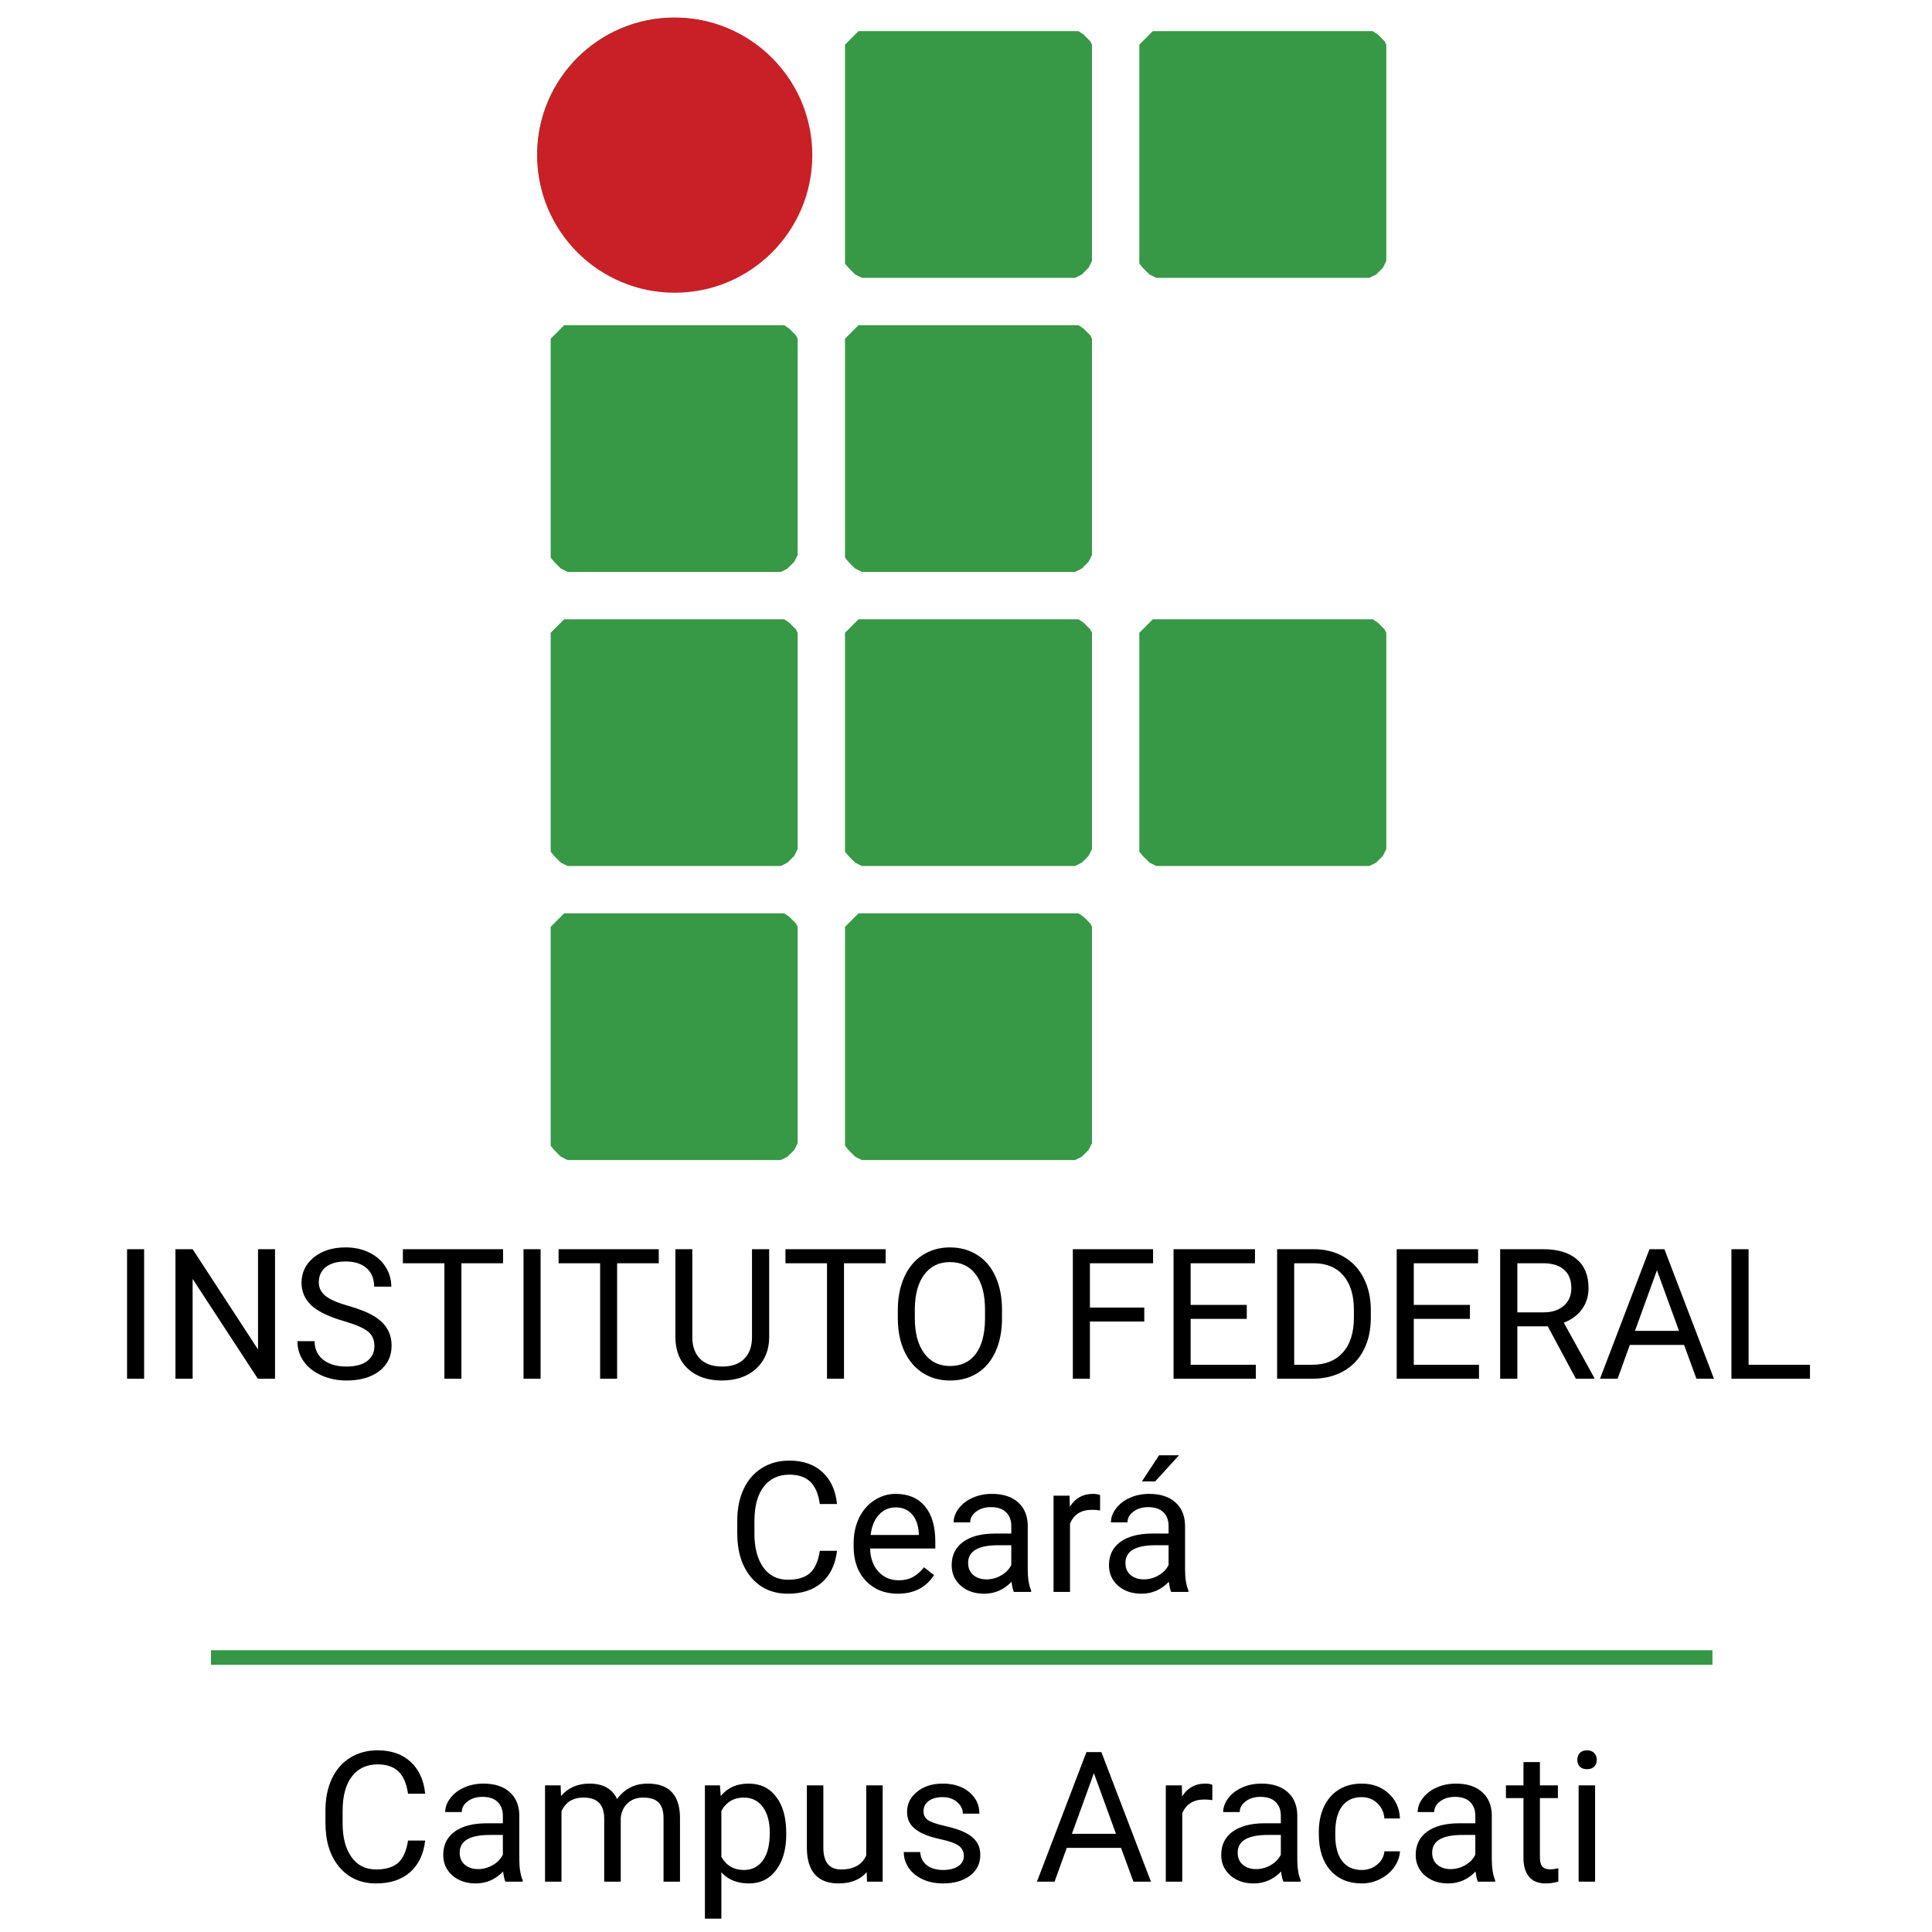
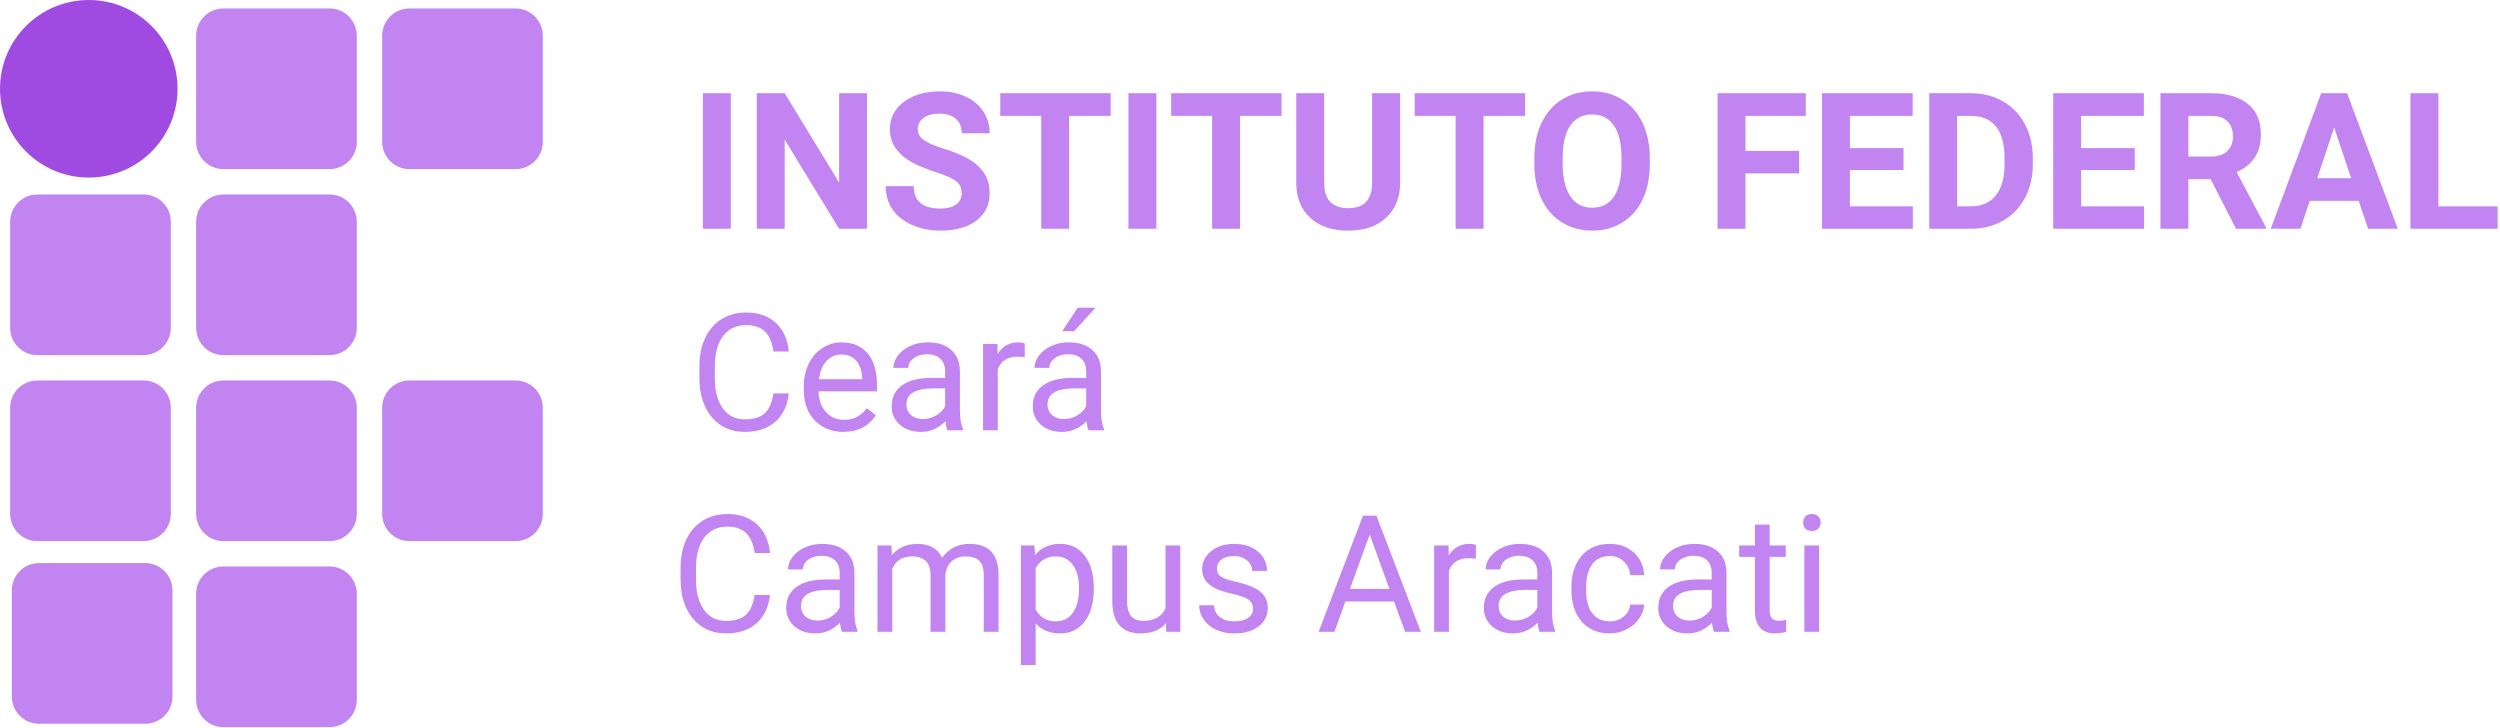
- <svg xmlns="http://www.w3.org/2000/svg" xml:space="preserve" width="210mm" height="210mm" version="1.1" style="shape-rendering:geometricPrecision; text-rendering:geometricPrecision; image-rendering:optimizeQuality; fill-rule:evenodd; clip-rule:evenodd" viewBox="0 0 21000 21000">
-   <defs>
-     <style type="text/css">
-    
-     .str0 {stroke:#359745;stroke-width:158.75;stroke-miterlimit:22.926}
-     .fil2 {fill:none}
-     .fil1 {fill:black}
-     .fil0 {fill:#379846}
-     .fil3 {fill:#C82026}
-    
-   </style>
-   </defs>
-   <g id="Camada_x0020_1">
-     <g id="_1978956190352">
-       <path class="fil0" d="M8817.17 1679.1c0,821.8 -666.75,1488 -1489.23,1488 -822.5,0 -1489.24,-666.2 -1489.24,-1488 0,-821.8 666.74,-1488 1489.24,-1488 822.48,0 1489.23,666.2 1489.23,1488z" />
-       <polygon class="fil0" points="9184.89,485.02 9184.89,2864.61 9221.67,2909.91 9295.21,2983.4 9368.75,3020.14 11685.35,3020.14 11758.89,2983.4 11832.45,2909.91 11869.21,2836.43 11869.21,485.02 11850.83,448.28 11777.29,374.8 11722.13,338.06 9331.97,338.06 " />
-       <polygon class="fil0" points="12384.01,485.02 12384.01,2864.61 12420.79,2909.91 12494.33,2983.4 12567.87,3020.14 14884.47,3020.14 14958.01,2983.4 15031.55,2909.91 15068.32,2836.43 15068.32,485.02 15049.95,448.28 14976.41,374.8 14921.24,338.06 12531.09,338.06 " />
-       <polygon class="fil0" points="12384.01,6877.92 12384.01,9257.52 12420.79,9302.82 12494.33,9376.3 12567.87,9413.04 14884.47,9413.04 14958.01,9376.3 15031.55,9302.82 15068.32,9229.34 15068.32,6877.92 15049.95,6841.18 14976.41,6767.7 14921.24,6730.96 12531.09,6730.96 " />
-       <polygon class="fil0" points="9184.89,3681.48 9184.89,6061.06 9221.67,6106.37 9295.21,6179.85 9368.75,6216.6 11685.35,6216.6 11758.89,6179.85 11832.45,6106.37 11869.21,6032.89 11869.21,3681.48 11850.83,3644.74 11777.29,3571.26 11722.13,3534.51 9331.97,3534.51 " />
-       <polygon class="fil0" points="9184.89,6877.92 9184.89,9257.52 9221.67,9302.82 9295.21,9376.3 9368.75,9413.04 11685.35,9413.04 11758.89,9376.3 11832.45,9302.82 11869.21,9229.34 11869.21,6877.92 11850.83,6841.18 11777.29,6767.7 11722.13,6730.96 9331.97,6730.96 " />
-       <polygon class="fil0" points="9184.89,10074.38 9184.89,12453.96 9221.67,12499.28 9295.21,12572.76 9368.75,12609.5 11685.35,12609.5 11758.89,12572.76 11832.45,12499.28 11869.21,12425.8 11869.21,10074.38 11850.83,10037.64 11777.29,9964.16 11722.13,9927.42 9331.97,9927.42 " />
-       <polygon class="fil0" points="5985.78,3681.48 5985.78,6061.06 6022.55,6106.37 6096.09,6179.85 6169.63,6216.6 8486.23,6216.6 8559.77,6179.85 8633.33,6106.37 8670.09,6032.89 8670.09,3681.48 8651.71,3644.74 8578.17,3571.26 8523.01,3534.51 6132.87,3534.51 " />
-       <polygon class="fil0" points="5985.78,6877.92 5985.78,9257.52 6022.55,9302.82 6096.09,9376.3 6169.63,9413.04 8486.23,9413.04 8559.77,9376.3 8633.33,9302.82 8670.09,9229.34 8670.09,6877.92 8651.71,6841.18 8578.17,6767.7 8523.01,6730.96 6132.87,6730.96 " />
-       <polygon class="fil0" points="5985.78,10074.38 5985.78,12453.96 6022.55,12499.28 6096.09,12572.76 6169.63,12609.5 8486.23,12609.5 8559.77,12572.76 8633.33,12499.28 8670.09,12425.8 8670.09,10074.38 8651.71,10037.64 8578.17,9964.16 8523.01,9927.42 6132.87,9927.42 " />
-       <path class="fil1" d="M1566.73 14986.23l-185.68 0 0 -1408.09 185.68 0 0 1408.09zm1422.6 0l-186.65 0 -708.88 -1085.07 0 1085.07 -186.65 0 0 -1408.09 186.65 0 710.82 1089.93 0 -1089.93 184.71 0 0 1408.09zm744.65 -627.63c-159.24,-45.79 -275.29,-101.89 -348.15,-168.29 -72.21,-67.04 -108.3,-149.58 -108.3,-247.58 0,-110.89 44.15,-202.44 132.49,-274.65 88.96,-72.84 204.37,-109.27 346.2,-109.27 96.72,0 182.79,18.7 258.23,56.09 76.08,37.39 134.75,88.97 176,154.72 41.91,65.78 62.87,137.66 62.87,215.68l-186.65 0c0,-85.11 -27.08,-151.84 -81.23,-200.2 -54.17,-48.99 -130.56,-73.48 -229.22,-73.48 -91.54,0 -163.1,20.3 -214.67,60.92 -50.94,39.96 -76.42,95.74 -76.42,167.3 0,57.37 24.19,106.06 72.53,146.03 49,39.33 131.86,75.44 248.55,108.32 117.35,32.87 208.89,69.3 274.65,109.27 66.41,39.33 115.41,85.42 147,138.3 32.24,52.87 48.37,115.08 48.37,186.66 0,114.1 -44.5,205.66 -133.47,274.64 -88.97,68.33 -207.93,102.52 -356.85,102.52 -96.72,0 -186.97,-18.38 -270.79,-55.14 -83.82,-37.39 -148.61,-88.31 -194.4,-152.78 -45.11,-64.49 -67.69,-137.65 -67.69,-219.53l186.65 0c0,85.08 31.27,152.46 93.82,202.12 63.18,49 147.32,73.5 252.41,73.5 98,0 173.1,-20 225.33,-59.97 52.21,-39.97 78.34,-94.46 78.34,-163.44 0,-68.99 -24.19,-122.16 -72.53,-159.56 -48.37,-38.05 -136.06,-75.44 -263.07,-112.18zm1734.01 -627.66l-452.59 0 0 1255.29 -184.74 0 0 -1255.29 -451.61 0 0 -152.8 1088.94 0 0 152.8zm408.12 1255.29l-185.69 0 0 -1408.09 185.69 0 0 1408.09zm1284.29 -1255.29l-452.59 0 0 1255.29 -184.71 0 0 -1255.29 -451.64 0 0 -152.8 1088.94 0 0 152.8zm1200.16 -152.8l0 957.43c-0.63,132.82 -42.54,241.45 -125.72,325.9 -82.52,84.46 -194.7,131.85 -336.55,142.17l-49.32 1.94c-154.09,0 -276.91,-41.59 -368.45,-124.76 -91.57,-83.16 -137.99,-197.6 -139.28,-343.31l0 -959.37 183.77 0 0 953.56c0,101.86 28.04,181.17 84.13,237.89 56.09,56.12 136.03,84.16 239.83,84.16 105.09,0 185.37,-28.04 240.81,-84.16 56.09,-56.09 84.13,-135.05 84.13,-236.91l0 -954.54 186.65 0zm1265.93 152.8l-452.59 0 0 1255.29 -184.73 0 0 -1255.29 -451.62 0 0 -152.8 1088.94 0 0 152.8zm1264.95 596.7c0,137.97 -23.21,258.53 -69.62,361.7 -46.42,102.52 -112.18,180.85 -197.28,235 -85.11,54.15 -184.4,81.24 -297.87,81.24 -110.89,0 -209.21,-27.09 -294.97,-81.24 -85.74,-54.8 -152.47,-132.48 -200.18,-233.08 -47.08,-101.2 -71.24,-218.22 -72.53,-351.04l0 -101.55c0,-135.39 23.53,-254.98 70.59,-358.78 47.05,-103.81 113.47,-183.11 199.23,-237.91 86.4,-55.47 185.03,-83.17 295.92,-83.17 112.84,0 212.13,27.39 297.86,82.19 86.4,54.15 152.81,133.14 199.23,236.94 46.41,103.16 69.62,223.4 69.62,360.73l0 88.97zm-184.71 -90.91c0,-166.98 -33.53,-294.95 -100.58,-383.94 -67.04,-89.6 -160.86,-134.42 -281.42,-134.42 -117.33,0 -209.86,44.82 -277.56,134.42 -67.04,88.99 -101.55,212.78 -103.47,371.36l0 103.49c0,161.84 33.85,289.17 101.54,382 68.34,92.19 162.16,138.31 281.43,138.31 119.91,0 212.76,-43.54 278.52,-130.56 65.77,-87.68 99.62,-213.1 101.54,-376.2l0 -104.46zm1731.11 127.67l-590.89 0 0 621.83 -185.69 0 0 -1408.09 872.3 0 0 152.8 -686.61 0 0 481.63 590.89 0 0 151.83zm1114.09 -29.02l-610.24 0 0 499.02 708.88 0 0 151.83 -894.57 0 0 -1408.09 884.9 0 0 152.8 -699.21 0 0 452.61 610.24 0 0 151.83zm329.77 650.85l0 -1408.09 397.48 0c122.49,0 230.81,27.07 324.93,81.25 94.14,54.14 166.67,131.19 217.61,231.13 51.58,99.93 77.68,214.7 78.33,344.29l0 89.94c0,132.8 -25.79,249.18 -77.36,349.12 -50.94,99.92 -124.12,176.65 -219.53,230.17 -94.77,53.49 -205.35,80.9 -331.71,82.19l-389.75 0zm185.69 -1255.29l0 1103.46 195.35 0c143.13,0 254.34,-44.48 333.64,-133.45 79.95,-88.97 119.93,-215.67 119.93,-380.08l0 -82.2c0,-159.89 -37.73,-284 -113.15,-372.33 -74.79,-88.97 -181.16,-134.11 -319.16,-135.4l-216.61 0zm1910 604.44l-610.23 0 0 499.02 708.88 0 0 151.83 -894.56 0 0 -1408.09 884.89 0 0 152.8 -699.21 0 0 452.61 610.23 0 0 151.83zm846.21 81.23l-330.74 0 0 569.62 -186.65 0 0 -1408.09 466.13 0c158.61,0 280.45,36.11 365.57,108.32 85.75,72.21 128.62,177.3 128.62,315.27 0,87.69 -23.85,164.08 -71.57,229.2 -47.05,65.12 -112.83,113.8 -197.29,146.03l330.75 597.67 0 11.6 -199.21 0 -305.61 -569.62zm-330.74 -151.83l285.29 0c92.19,0 165.37,-23.85 219.52,-71.56 54.81,-47.71 82.2,-111.55 82.2,-191.49 0,-87.05 -26.1,-153.78 -78.33,-200.18 -51.58,-46.43 -126.36,-69.95 -224.37,-70.61l-284.31 0 0 533.84zm1812.33 353.95l-589.92 0 -132.5 367.5 -191.49 0 537.71 -1408.09 162.47 0 538.67 1408.09 -190.51 0 -134.43 -367.5zm-533.83 -152.8l478.71 0 -239.85 -658.57 -238.86 658.57zm1234.97 368.47l667.3 0 0 151.83 -853.95 0 0 -1408.09 186.65 0 0 1256.26z" />
-       <path class="fil1" d="M9097.73 16856.74c-17.42,148.94 -72.53,264.01 -165.39,345.25 -92.19,80.6 -215.01,120.91 -368.45,120.91 -166.35,0 -299.8,-59.66 -400.38,-178.94 -99.94,-119.27 -149.89,-278.82 -149.89,-478.71l0 -135.37c0,-130.9 23.19,-245.97 69.62,-345.26 47.06,-99.29 113.47,-175.36 199.23,-228.25 85.74,-53.49 185.02,-80.25 297.86,-80.25 149.58,0 269.51,41.91 359.76,125.71 90.26,83.18 142.8,198.58 157.64,346.23l-186.66 0c-16.12,-112.19 -51.26,-193.43 -105.41,-243.72 -53.51,-50.28 -128.62,-75.42 -225.33,-75.42 -118.64,0 -211.81,43.83 -279.5,131.51 -67.04,87.69 -100.58,212.45 -100.58,374.28l0 136.35c0,152.8 31.93,274.33 95.74,364.61 63.84,90.25 153.13,135.39 267.9,135.39 103.15,0 182.14,-23.21 236.94,-69.64 55.44,-47.06 92.2,-128.62 110.24,-244.68l186.66 0zm660.51 466.16c-141.83,0 -257.24,-46.43 -346.22,-139.28 -88.96,-93.49 -133.45,-218.24 -133.45,-374.26l0 -32.88c0,-103.8 19.67,-196.31 58.99,-277.56 39.96,-81.87 95.42,-145.71 166.35,-191.48 71.56,-46.43 148.92,-69.64 232.08,-69.64 136.06,0 241.78,44.82 317.22,134.44 75.44,89.61 113.15,217.91 113.15,384.89l0 74.48 -708.88 0c2.58,103.14 32.56,186.65 89.94,250.46 58.04,63.18 131.53,94.79 220.5,94.79 63.19,0 116.7,-12.91 160.53,-38.7 43.85,-25.78 82.22,-59.95 115.09,-102.49l109.27 85.08c-87.68,134.77 -219.19,202.15 -394.57,202.15zm-22.25 -938.1c-72.19,0 -132.8,26.44 -181.8,79.3 -49,52.23 -79.3,125.73 -90.9,220.5l524.16 0 0 -13.54c-5.17,-90.89 -29.67,-161.18 -73.5,-210.82 -43.85,-50.28 -103.17,-75.44 -177.96,-75.44zm1284.31 918.75c-10.32,-20.64 -18.7,-57.38 -25.14,-110.25 -83.18,86.4 -182.47,129.6 -297.85,129.6 -103.18,0 -187.95,-29.02 -254.35,-87.05 -65.78,-58.67 -98.66,-132.82 -98.66,-222.42 0,-108.98 41.28,-193.43 123.78,-253.39 83.19,-60.6 199.87,-90.9 350.1,-90.9l174.07 0 0 -82.22c0,-62.53 -18.69,-112.18 -56.09,-148.92 -37.39,-37.39 -92.51,-56.09 -165.36,-56.09 -63.83,0 -117.35,16.12 -160.55,48.35 -43.19,32.24 -64.78,71.24 -64.78,117.01l-179.88 0c0,-52.21 18.36,-102.5 55.12,-150.86 37.4,-49 87.69,-87.68 150.87,-116.05 63.83,-28.36 133.77,-42.56 209.86,-42.56 120.56,0 215.01,30.3 283.34,90.91 68.35,59.97 103.81,142.82 106.38,248.55l0 481.6c0,96.08 12.26,172.47 36.77,229.21l0 15.48 -187.63 0zm-296.89 -136.37c56.09,0 109.28,-14.5 159.57,-43.52 50.29,-29.01 86.72,-66.72 109.27,-113.14l0 -214.7 -140.22 0c-219.21,0 -328.81,64.15 -328.81,192.45 0,56.09 18.7,99.94 56.1,131.53 37.39,31.59 85.42,47.38 144.09,47.38zm1234.01 -749.51c-27.09,-4.49 -56.43,-6.75 -88.02,-6.75 -117.33,0 -196.95,49.95 -238.85,149.9l0 742.73 -178.91 0 0 -1046.4 174.07 0 2.89 120.88c58.67,-93.49 141.86,-140.23 249.53,-140.23 34.81,0 61.23,4.51 79.29,13.55l0 166.32zm772.7 885.88c-10.32,-20.64 -18.69,-57.38 -25.13,-110.25 -83.17,86.4 -182.46,129.6 -297.87,129.6 -103.17,0 -187.94,-29.02 -254.35,-87.05 -65.75,-58.67 -98.65,-132.82 -98.65,-222.42 0,-108.98 41.27,-193.43 123.79,-253.39 83.18,-60.6 199.88,-90.9 350.09,-90.9l174.08 0 0 -82.22c0,-62.53 -18.7,-112.18 -56.1,-148.92 -37.39,-37.39 -92.51,-56.09 -165.36,-56.09 -63.83,0 -117.35,16.12 -160.54,48.35 -43.2,32.24 -64.79,71.24 -64.79,117.01l-179.88 0c0,-52.21 18.36,-102.5 55.12,-150.86 37.39,-49 87.68,-87.68 150.86,-116.05 63.84,-28.36 133.79,-42.56 209.87,-42.56 120.56,0 215.01,30.3 283.35,90.91 68.35,59.97 103.8,142.82 106.38,248.55l0 481.6c0,96.08 12.25,172.47 36.75,229.21l0 15.48 -187.62 0zm-296.9 -136.37c56.1,0 109.3,-14.5 159.59,-43.52 50.29,-29.01 86.7,-66.72 109.27,-113.14l0 -214.7 -140.24 0c-219.19,0 -328.79,64.15 -328.79,192.45 0,56.09 18.7,99.94 56.09,131.53 37.39,31.59 85.42,47.38 144.08,47.38zm165.39 -1349.09l216.61 0 -259.18 284.31 -144.08 0 186.65 -284.31z" />
-       <line class="fil2 str0" x1="2293.41" y1="18016.57" x2="18613.61" y2="18016.57" />
-       <path class="fil1" d="M4621.55 20005.88c-17.41,148.95 -72.53,264.02 -165.38,345.22 -92.2,80.62 -215.01,121.02 -368.45,121.02 -166.35,0 -299.81,-59.62 -400.38,-179.05 -99.94,-119.23 -149.89,-278.87 -149.89,-478.71l0 -135.31c0,-130.91 23.19,-245.98 69.61,-345.27 47.07,-99.28 113.47,-175.36 199.24,-228.24 85.73,-53.5 185.02,-80.25 297.85,-80.25 149.59,0 269.51,41.91 359.76,125.7 90.26,83.19 142.81,198.58 157.64,346.24l-186.65 0c-16.13,-112.19 -51.26,-193.43 -105.41,-243.72 -53.51,-50.29 -128.62,-75.42 -225.34,-75.42 -118.63,0 -211.8,43.83 -279.5,131.51 -67.04,87.68 -100.57,212.44 -100.57,374.28l0 136.42c0,152.71 31.93,274.32 95.74,364.43 63.83,90.32 153.12,135.48 267.9,135.48 103.15,0 182.13,-23.18 236.94,-69.72 55.43,-46.94 92.2,-128.54 110.24,-244.61l186.65 0zm872.32 446.83c-10.32,-20.59 -18.7,-57.44 -25.15,-110.32 -83.17,86.55 -182.46,129.73 -297.87,129.73 -103.15,0 -187.93,-29.11 -254.35,-87.15 -65.75,-58.62 -98.63,-132.7 -98.63,-222.42 0,-108.93 41.25,-193.31 123.78,-253.31 83.17,-60.62 199.87,-90.92 350.1,-90.92l174.07 0 0 -82.19c0,-62.57 -18.69,-112.22 -56.09,-148.96 -37.39,-37.4 -92.51,-56.09 -165.37,-56.09 -63.82,0 -117.34,16.11 -160.54,48.34 -43.19,32.25 -64.8,71.24 -64.8,117.02l-179.88 0c0,-52.22 18.38,-102.51 55.12,-150.87 37.39,-49 87.68,-87.68 150.88,-116.04 63.82,-28.36 133.78,-42.56 209.85,-42.56 120.58,0 215.02,30.3 283.36,90.91 68.34,59.96 103.81,142.82 106.38,248.54l0 481.68c0,96.06 12.26,172.32 36.74,229.16l0 15.45 -187.6 0zm-296.89 -136.26c56.09,0 109.27,-14.66 159.56,-43.58 50.28,-29.11 86.73,-66.74 109.28,-113.09l0 -214.7 -140.22 0c-219.21,0 -328.82,63.98 -328.82,192.32 0,56.05 18.69,100.02 56.09,131.51 37.39,31.69 85.42,47.54 144.11,47.54zm896.48 -910.13l4.83 116.04c76.73,-90.26 180.22,-135.39 310.45,-135.39 146.36,0 245.96,56.09 298.83,168.29 34.81,-50.31 79.95,-90.91 135.39,-121.87 56.09,-30.93 122.19,-46.42 198.26,-46.42 229.52,0 346.21,121.52 350.09,364.61l0 701.13 -178.93 0 0 -690.44c0,-74.85 -17.07,-130.62 -51.24,-167.38 -34.18,-37.4 -91.56,-56.1 -172.15,-56.1 -66.41,0 -121.53,20.01 -165.36,59.98 -43.85,39.32 -69.32,92.52 -76.41,159.54l0 694.4 -179.88 0 0 -685.69c0,-152.13 -74.47,-228.23 -223.39,-228.23 -117.36,0 -197.6,49.98 -240.81,149.92l0 764 -178.92 0 0 -1046.39 169.24 0zm2452.54 534.8c0,159.24 -36.41,287.58 -109.27,384.83 -72.86,97.44 -171.5,146.17 -295.94,146.17 -126.99,0 -226.94,-40.4 -299.78,-121.02l0 503.87 -178.93 0 0 -1448.65 163.44 0 8.71 116.04c72.85,-90.26 174.08,-135.39 303.67,-135.39 125.73,0 225.02,47.39 297.87,142.16 73.49,94.78 110.23,226.6 110.23,395.55l0 16.44zm-178.9 -20.4c0,-117.85 -25.14,-211.06 -75.43,-279.41 -50.28,-68.33 -119.29,-102.52 -206.97,-102.52 -108.3,0 -189.54,48.06 -243.69,144.12l0 500.04c53.51,95.27 135.39,143 245.64,143 85.73,0 153.77,-33.87 204.06,-101.41 50.92,-68.33 76.39,-169.53 76.39,-303.82zm1053.17 428.6c-69.64,81.8 -171.82,122.8 -306.56,122.8 -111.55,0 -196.66,-32.29 -255.32,-96.85 -58.04,-64.96 -87.36,-161.03 -88,-288.18l0 -680.77 178.91 0 0 676.02c0,158.64 64.47,237.87 193.4,237.87 136.68,0 227.6,-50.9 272.74,-152.71l0 -761.18 178.9 0 0 1046.39 -170.21 0 -3.86 -103.39zm1056.06 -174.09c0,-48.53 -18.37,-85.76 -55.12,-112.3 -36.11,-26.94 -99.61,-50.31 -190.52,-69.53 -90.26,-19.41 -162.15,-42.57 -215.67,-69.71 -52.86,-27.14 -92.19,-59.22 -117.98,-96.66 -25.14,-37.42 -37.71,-81.99 -37.71,-133.49 0,-85.76 36.1,-158.29 108.32,-217.59 72.84,-59.32 165.69,-88.98 278.51,-88.98 118.64,0 214.7,30.64 288.2,91.88 74.15,61.25 111.21,139.59 111.21,234.99l-179.88 0c0,-48.99 -20.95,-91.22 -62.87,-126.67 -41.25,-35.48 -93.48,-53.2 -156.66,-53.2 -65.12,0 -116.04,14.17 -152.8,42.56 -36.75,28.36 -55.12,65.44 -55.12,111.21 0,43.24 17.09,75.72 51.25,97.7 34.17,21.99 95.75,42.78 184.71,62.79 89.63,20.01 162.16,43.97 217.61,71.69 55.44,27.73 96.38,61.21 122.82,100.43 27.08,38.81 40.62,86.15 40.62,142.2 0,93.49 -37.39,168.55 -112.2,225.39 -74.79,56.06 -171.82,84.18 -291.09,84.18 -83.81,0 -157.95,-14.85 -222.42,-44.56 -64.47,-29.71 -115.09,-70.91 -151.83,-123.79 -36.11,-53.48 -54.17,-111.12 -54.17,-173.11l178.92 0c3.21,60.02 27.08,107.75 71.57,143.2 45.11,34.67 104.43,52.09 177.93,52.09 67.7,0 121.87,-13.46 162.47,-40.6 41.28,-27.73 61.9,-64.37 61.9,-110.12zm1708.87 -89.92l-589.95 0 -132.48 367.4 -191.49 0 537.72 -1408.1 162.47 0 538.66 1408.1 -190.51 0 -134.42 -367.4zm-533.84 -152.91l478.7 0 -239.84 -658.56 -238.86 658.56zm1526.06 -365.56c-27.07,-4.5 -56.41,-6.75 -88,-6.75 -117.35,0 -196.97,49.95 -238.88,149.89l0 742.73 -178.91 0 0 -1046.39 174.07 0 2.92 120.87c58.66,-93.48 141.83,-140.22 249.5,-140.22 34.81,0 61.25,4.51 79.3,13.54l0 166.33zm772.71 885.87c-10.31,-20.59 -18.69,-57.44 -25.15,-110.32 -83.17,86.55 -182.45,129.73 -297.87,129.73 -103.14,0 -187.93,-29.11 -254.33,-87.15 -65.77,-58.62 -98.65,-132.7 -98.65,-222.42 0,-108.93 41.26,-193.31 123.79,-253.31 83.17,-60.62 199.86,-90.92 350.1,-90.92l174.07 0 0 -82.19c0,-62.57 -18.7,-112.22 -56.09,-148.96 -37.39,-37.4 -92.52,-56.09 -165.38,-56.09 -63.82,0 -117.34,16.11 -160.53,48.34 -43.2,32.25 -64.8,71.24 -64.8,117.02l-179.89 0c0,-52.22 18.38,-102.51 55.14,-150.87 37.4,-49 87.69,-87.68 150.87,-116.04 63.81,-28.36 133.77,-42.56 209.84,-42.56 120.58,0 215.04,30.3 283.37,90.91 68.35,59.96 103.8,142.82 106.38,248.54l0 481.68c0,96.06 12.25,172.32 36.75,229.16l0 15.45 -187.62 0zm-296.89 -136.26c56.09,0 109.27,-14.66 159.56,-43.58 50.29,-29.11 86.73,-66.74 109.29,-113.09l0 -214.7 -140.23 0c-219.21,0 -328.82,63.98 -328.82,192.32 0,56.05 18.7,100.02 56.09,131.51 37.4,31.69 85.43,47.54 144.11,47.54zm1147.94 9.5c63.82,0 119.59,-19.21 167.31,-58.03 47.7,-38.62 74.13,-86.95 79.29,-144.98l169.25 0c-3.23,60.01 -23.87,117.05 -61.89,171.12 -38.05,54.27 -88.97,97.45 -152.81,129.73 -63.18,32.09 -130.24,48.33 -201.15,48.33 -142.48,0 -255.95,-47.54 -340.42,-142.21 -83.83,-95.46 -125.72,-225.59 -125.72,-390.77l0 -29.9c0,-101.81 18.7,-192.49 56.09,-271.79 37.4,-79.3 90.89,-140.88 160.53,-184.71 70.27,-43.85 153.13,-65.77 248.55,-65.77 117.33,0 214.7,35.13 292.06,105.42 78.02,70.28 119.59,161.5 124.76,273.64l-169.25 0c-5.16,-67.65 -30.95,-123.09 -77.35,-166.29 -45.79,-43.85 -102.52,-65.77 -170.22,-65.77 -90.91,0 -161.5,32.87 -211.78,98.65 -49.66,65.12 -74.48,159.56 -74.48,283.34l0 33.87c0,120.63 24.82,213.31 74.48,278.48 49.63,65.16 120.56,97.64 212.75,97.64zm1263.01 126.76c-10.31,-20.59 -18.69,-57.44 -25.13,-110.32 -83.19,86.55 -182.47,129.73 -297.86,129.73 -103.17,0 -187.94,-29.11 -254.35,-87.15 -65.76,-58.62 -98.66,-132.7 -98.66,-222.42 0,-108.93 41.28,-193.31 123.79,-253.31 83.18,-60.62 199.89,-90.92 350.1,-90.92l174.07 0 0 -82.19c0,-62.57 -18.7,-112.22 -56.09,-148.96 -37.4,-37.4 -92.52,-56.09 -165.36,-56.09 -63.84,0 -117.35,16.11 -160.55,48.34 -43.2,32.25 -64.79,71.24 -64.79,117.02l-179.87 0c0,-52.22 18.35,-102.51 55.12,-150.87 37.39,-49 87.68,-87.68 150.86,-116.04 63.83,-28.36 133.79,-42.56 209.87,-42.56 120.56,0 215.01,30.3 283.34,90.91 68.35,59.96 103.81,142.82 106.38,248.54l0 481.68c0,96.06 12.26,172.32 36.76,229.16l0 15.45 -187.63 0zm-296.89 -136.26c56.09,0 109.29,-14.66 159.58,-43.58 50.29,-29.11 86.71,-66.74 109.27,-113.09l0 -214.7 -140.23 0c-219.21,0 -328.8,63.98 -328.8,192.32 0,56.05 18.7,100.02 56.09,131.51 37.4,31.69 85.42,47.54 144.09,47.54zm970.96 -1163.52l0 253.39 195.36 0 0 138.28 -195.36 0 0 648.85c0,41.98 8.71,73.48 26.12,94.87 17.41,20.59 47.06,30.9 88.97,30.9 20.64,0 49,-3.76 85.1,-11.49l0 144.98c-47.05,12.87 -92.85,19.41 -137.33,19.41 -79.94,0 -140.23,-24.16 -180.85,-72.69 -40.6,-48.33 -60.92,-116.86 -60.92,-205.98l0 -648.85 -190.52 0 0 -138.28 190.52 0 0 -253.39 178.91 0zm599.61 1299.78l-178.91 0 0 -1046.39 178.91 0 0 1046.39zm-193.43 -1323.96c0,-29.01 8.71,-53.51 26.13,-73.5 18.04,-19.99 44.48,-29.96 79.29,-29.96 34.8,0 61.24,9.97 79.29,29.96 18.06,19.99 27.09,44.49 27.09,73.5 0,29.02 -9.03,53.21 -27.09,72.53 -18.05,19.35 -44.49,29.02 -79.29,29.02 -34.81,0 -61.25,-9.67 -79.29,-29.02 -17.42,-19.32 -26.13,-43.51 -26.13,-72.53z" />
-       <circle class="fil3" cx="7334.05" cy="1686.45" r="1495.36" />
-     </g>
+ <svg xmlns="http://www.w3.org/2000/svg" width="918" height="267" viewBox="0 0 918 267" fill="none">
+   <g id="Ifce">
+     <circle id="Circle" cx="32.599" cy="32.599" r="32.599" fill="#9F4BE1" />
+     <path id="Verde" fill-rule="evenodd" clip-rule="evenodd" d="M140.33 13.105C140.33 7.582 144.807 3.105 150.33 3.105H189.319C194.841 3.105 199.319 7.582 199.319 13.105V52.093C199.319 57.616 194.841 62.093 189.319 62.093H150.33C144.807 62.093 140.33 57.616 140.33 52.093V13.105ZM72.028 81.407C72.028 75.884 76.505 71.407 82.028 71.407H121.016C126.539 71.407 131.016 75.884 131.016 81.407V120.395C131.016 125.918 126.539 130.395 121.016 130.395H82.028C76.505 130.395 72.028 125.918 72.028 120.395V81.407ZM13.726 139.709C8.203 139.709 3.726 144.186 3.726 149.709V188.698C3.726 194.221 8.203 198.698 13.726 198.698H52.714C58.237 198.698 62.714 194.221 62.714 188.698V149.709C62.714 144.186 58.237 139.709 52.714 139.709H13.726ZM150.33 139.709C144.807 139.709 140.33 144.186 140.33 149.709V188.698C140.33 194.221 144.807 198.698 150.33 198.698H189.319C194.841 198.698 199.319 194.221 199.319 188.698V149.709C199.319 144.186 194.841 139.709 189.319 139.709H150.33ZM4.347 216.77C4.347 211.247 8.824 206.77 14.347 206.77H53.335C58.858 206.77 63.335 211.247 63.335 216.77V255.758C63.335 261.281 58.858 265.758 53.335 265.758H14.347C8.824 265.758 4.347 261.281 4.347 255.758V216.77ZM72.028 218.012C72.028 212.489 76.505 208.012 82.028 208.012H121.016C126.539 208.012 131.016 212.489 131.016 218.012V257C131.016 262.523 126.539 267 121.016 267H82.028C76.505 267 72.028 262.523 72.028 257V218.012ZM72.028 149.709C72.028 144.186 76.505 139.709 82.028 139.709H121.016C126.539 139.709 131.016 144.186 131.016 149.709V188.698C131.016 194.221 126.539 198.698 121.016 198.698H82.028C76.505 198.698 72.028 194.221 72.028 188.698V149.709ZM13.726 71.407C8.203 71.407 3.726 75.884 3.726 81.407V120.395C3.726 125.918 8.203 130.395 13.726 130.395H52.714C58.237 130.395 62.714 125.918 62.714 120.395V81.407C62.714 75.884 58.237 71.407 52.714 71.407H13.726ZM82.028 3.105C76.505 3.105 72.028 7.582 72.028 13.105V52.093C72.028 57.616 76.505 62.093 82.028 62.093H121.016C126.539 62.093 131.016 57.616 131.016 52.093V13.105C131.016 7.582 126.539 3.105 121.016 3.105H82.028Z" fill="#C184F1" />
+     <path id="Texto" fill-rule="evenodd" clip-rule="evenodd" d="M268.347 84H258.093V34.234H268.347V84ZM318.352 84H308.098L288.137 51.256V84H277.883V34.234H288.137L308.132 67.047V34.234H318.352V84ZM353.112 70.943C353.112 69.007 352.429 67.525 351.062 66.5C349.694 65.452 347.233 64.358 343.679 63.219C340.124 62.057 337.31 60.917 335.236 59.801C329.585 56.747 326.76 52.634 326.76 47.462C326.76 44.773 327.512 42.38 329.016 40.284C330.542 38.165 332.718 36.513 335.544 35.328C338.392 34.143 341.582 33.551 345.114 33.551C348.669 33.551 351.836 34.2 354.616 35.499C357.396 36.775 359.549 38.587 361.076 40.934C362.626 43.281 363.4 45.947 363.4 48.932H353.146C353.146 46.653 352.429 44.887 350.993 43.634C349.558 42.358 347.541 41.72 344.943 41.72C342.437 41.72 340.489 42.255 339.099 43.326C337.709 44.374 337.014 45.764 337.014 47.496C337.014 49.114 337.823 50.47 339.44 51.563C341.081 52.657 343.485 53.683 346.652 54.64C352.486 56.394 356.735 58.57 359.401 61.168C362.067 63.766 363.4 67.001 363.4 70.875C363.4 75.182 361.771 78.565 358.513 81.026C355.254 83.465 350.868 84.684 345.354 84.684C341.525 84.684 338.039 83.989 334.895 82.599C331.75 81.186 329.346 79.26 327.683 76.822C326.042 74.384 325.222 71.559 325.222 68.346H335.51C335.51 73.837 338.791 76.583 345.354 76.583C347.792 76.583 349.694 76.093 351.062 75.113C352.429 74.111 353.112 72.721 353.112 70.943ZM407.834 42.54H392.59V84H382.336V42.54H367.297V34.234H407.834V42.54ZM424.616 84H414.362V34.234H424.616V84ZM470.588 42.54H455.344V84H445.09V42.54H430.051V34.234H470.588V42.54ZM514.133 34.234V67.013C514.133 72.459 512.424 76.765 509.006 79.933C505.611 83.1 500.962 84.684 495.061 84.684C489.25 84.684 484.636 83.145 481.218 80.069C477.8 76.993 476.057 72.766 475.988 67.389V34.234H486.242V67.081C486.242 70.34 487.017 72.721 488.566 74.225C490.139 75.706 492.303 76.446 495.061 76.446C500.826 76.446 503.754 73.416 503.845 67.355V34.234H514.133ZM560.002 42.54H544.758V84H534.504V42.54H519.465V34.234H560.002V42.54ZM605.803 60.245C605.803 65.144 604.937 69.439 603.205 73.131C601.473 76.822 598.99 79.671 595.754 81.676C592.541 83.681 588.85 84.684 584.68 84.684C580.555 84.684 576.875 83.692 573.64 81.71C570.404 79.728 567.897 76.902 566.12 73.233C564.343 69.542 563.443 65.304 563.42 60.519V58.058C563.42 53.158 564.297 48.852 566.052 45.138C567.829 41.401 570.324 38.541 573.537 36.559C576.773 34.553 580.464 33.551 584.611 33.551C588.758 33.551 592.438 34.553 595.651 36.559C598.887 38.541 601.382 41.401 603.137 45.138C604.914 48.852 605.803 53.147 605.803 58.023V60.245ZM595.412 57.989C595.412 52.771 594.478 48.806 592.609 46.095C590.741 43.383 588.075 42.027 584.611 42.027C581.171 42.027 578.516 43.372 576.647 46.06C574.779 48.727 573.833 52.646 573.811 57.818V60.245C573.811 65.326 574.745 69.269 576.613 72.071C578.482 74.874 581.171 76.275 584.68 76.275C588.12 76.275 590.764 74.931 592.609 72.242C594.455 69.531 595.389 65.588 595.412 60.416V57.989ZM660.627 63.663H640.939V84H630.686V34.234H663.088V42.54H640.939V55.392H660.627V63.663ZM698.977 62.433H679.289V75.763H702.395V84H669.035V34.234H702.326V42.54H679.289V54.4H698.977V62.433ZM708.41 84V34.234H723.723C728.098 34.234 732.006 35.226 735.446 37.208C738.91 39.168 741.61 41.97 743.547 45.616C745.484 49.239 746.452 53.364 746.452 57.989V60.279C746.452 64.905 745.495 69.018 743.581 72.618C741.69 76.218 739.012 79.01 735.549 80.992C732.085 82.975 728.177 83.977 723.825 84H708.41ZM718.664 42.54V75.763H723.62C727.631 75.763 730.695 74.453 732.814 71.832C734.934 69.212 736.016 65.463 736.062 60.587V57.955C736.062 52.897 735.013 49.068 732.917 46.471C730.821 43.85 727.756 42.54 723.723 42.54H718.664ZM783.879 62.433H764.191V75.763H787.297V84H753.938V34.234H787.229V42.54H764.191V54.4H783.879V62.433ZM811.735 65.782H803.566V84H793.312V34.234H811.804C817.683 34.234 822.217 35.545 825.407 38.165C828.597 40.785 830.192 44.488 830.192 49.273C830.192 52.669 829.452 55.505 827.971 57.784C826.512 60.04 824.291 61.84 821.306 63.185L832.072 83.522V84H821.066L811.735 65.782ZM803.566 57.477H811.838C814.413 57.477 816.407 56.827 817.819 55.528C819.232 54.207 819.938 52.395 819.938 50.094C819.938 47.747 819.266 45.901 817.922 44.557C816.6 43.212 814.561 42.54 811.804 42.54H803.566V57.477ZM866.115 73.746H848.137L844.719 84H833.815L852.341 34.234H861.843L880.471 84H869.567L866.115 73.746ZM850.905 65.44H863.347L857.092 46.812L850.905 65.44ZM895.373 75.763H917.146V84H885.119V34.234H895.373V75.763ZM289.662 144.465C289.135 148.977 287.465 152.463 284.652 154.924C281.859 157.365 278.139 158.586 273.49 158.586C268.451 158.586 264.408 156.779 261.361 153.166C258.334 149.553 256.82 144.719 256.82 138.664V134.562C256.82 130.598 257.523 127.111 258.93 124.104C260.355 121.096 262.367 118.791 264.965 117.189C267.562 115.568 270.57 114.758 273.988 114.758C278.52 114.758 282.152 116.027 284.887 118.566C287.621 121.086 289.213 124.582 289.662 129.055H284.008C283.52 125.656 282.455 123.195 280.814 121.672C279.193 120.148 276.918 119.387 273.988 119.387C270.395 119.387 267.572 120.715 265.521 123.371C263.49 126.027 262.475 129.807 262.475 134.709V138.84C262.475 143.469 263.441 147.15 265.375 149.885C267.309 152.619 270.014 153.986 273.49 153.986C276.615 153.986 279.008 153.283 280.668 151.877C282.348 150.451 283.461 147.98 284.008 144.465H289.662ZM309.672 158.586C305.375 158.586 301.879 157.18 299.184 154.367C296.488 151.535 295.141 147.756 295.141 143.029V142.033C295.141 138.889 295.736 136.086 296.928 133.625C298.139 131.145 299.818 129.211 301.967 127.824C304.135 126.418 306.479 125.715 308.998 125.715C313.119 125.715 316.322 127.072 318.607 129.787C320.893 132.502 322.035 136.389 322.035 141.447V143.703H300.561C300.639 146.828 301.547 149.357 303.285 151.291C305.043 153.205 307.27 154.162 309.965 154.162C311.879 154.162 313.5 153.771 314.828 152.99C316.156 152.209 317.318 151.174 318.314 149.885L321.625 152.463C318.969 156.545 314.984 158.586 309.672 158.586ZM308.998 130.168C306.811 130.168 304.975 130.969 303.49 132.57C302.006 134.152 301.088 136.379 300.736 139.25H316.615V138.84C316.459 136.086 315.717 133.957 314.389 132.453C313.061 130.93 311.264 130.168 308.998 130.168ZM347.904 158C347.592 157.375 347.338 156.262 347.143 154.66C344.623 157.277 341.615 158.586 338.119 158.586C334.994 158.586 332.426 157.707 330.414 155.949C328.422 154.172 327.426 151.926 327.426 149.211C327.426 145.91 328.676 143.352 331.176 141.535C333.695 139.699 337.23 138.781 341.781 138.781H347.055V136.291C347.055 134.396 346.488 132.893 345.355 131.779C344.223 130.646 342.553 130.08 340.346 130.08C338.412 130.08 336.791 130.568 335.482 131.545C334.174 132.521 333.52 133.703 333.52 135.09H328.07C328.07 133.508 328.627 131.984 329.74 130.52C330.873 129.035 332.396 127.863 334.311 127.004C336.244 126.145 338.363 125.715 340.668 125.715C344.32 125.715 347.182 126.633 349.252 128.469C351.322 130.285 352.396 132.795 352.475 135.998V150.588C352.475 153.498 352.846 155.812 353.588 157.531V158H347.904ZM338.91 153.869C340.609 153.869 342.221 153.43 343.744 152.551C345.268 151.672 346.371 150.529 347.055 149.123V142.619H342.807C336.166 142.619 332.846 144.562 332.846 148.449C332.846 150.148 333.412 151.477 334.545 152.434C335.678 153.391 337.133 153.869 338.91 153.869ZM376.293 131.164C375.473 131.027 374.584 130.959 373.627 130.959C370.072 130.959 367.66 132.473 366.391 135.5V158H360.971V126.301H366.244L366.332 129.963C368.109 127.131 370.629 125.715 373.891 125.715C374.945 125.715 375.746 125.852 376.293 126.125V131.164ZM399.701 158C399.389 157.375 399.135 156.262 398.939 154.66C396.42 157.277 393.412 158.586 389.916 158.586C386.791 158.586 384.223 157.707 382.211 155.949C380.219 154.172 379.223 151.926 379.223 149.211C379.223 145.91 380.473 143.352 382.973 141.535C385.492 139.699 389.027 138.781 393.578 138.781H398.852V136.291C398.852 134.396 398.285 132.893 397.152 131.779C396.02 130.646 394.35 130.08 392.143 130.08C390.209 130.08 388.588 130.568 387.279 131.545C385.971 132.521 385.316 133.703 385.316 135.09H379.867C379.867 133.508 380.424 131.984 381.537 130.52C382.67 129.035 384.193 127.863 386.107 127.004C388.041 126.145 390.16 125.715 392.465 125.715C396.117 125.715 398.979 126.633 401.049 128.469C403.119 130.285 404.193 132.795 404.271 135.998V150.588C404.271 153.498 404.643 155.812 405.385 157.531V158H399.701ZM390.707 153.869C392.406 153.869 394.018 153.43 395.541 152.551C397.064 151.672 398.168 150.529 398.852 149.123V142.619H394.604C387.963 142.619 384.643 144.562 384.643 148.449C384.643 150.148 385.209 151.477 386.342 152.434C387.475 153.391 388.93 153.869 390.707 153.869ZM395.717 113H402.279L394.428 121.613H390.062L395.717 113ZM277.742 228.924C280.555 226.463 282.225 222.977 282.752 218.465H277.098C276.551 221.98 275.438 224.451 273.758 225.877C272.098 227.283 269.705 227.986 266.58 227.986C263.104 227.986 260.398 226.619 258.465 223.885C256.531 221.15 255.564 217.469 255.564 212.84V208.709C255.564 203.807 256.58 200.027 258.611 197.371C260.662 194.715 263.484 193.387 267.078 193.387C270.008 193.387 272.283 194.148 273.904 195.672C275.545 197.195 276.609 199.656 277.098 203.055H282.752C282.303 198.582 280.711 195.086 277.977 192.566C275.242 190.027 271.609 188.758 267.078 188.758C263.66 188.758 260.652 189.568 258.055 191.189C255.457 192.791 253.445 195.096 252.02 198.104C250.613 201.111 249.91 204.598 249.91 208.562V212.664C249.91 218.719 251.424 223.553 254.451 227.166C257.498 230.779 261.541 232.586 266.58 232.586C271.229 232.586 274.949 231.365 277.742 228.924ZM308.416 228.66C308.611 230.262 308.865 231.375 309.178 232H314.861V231.531C314.119 229.812 313.748 227.498 313.748 224.588V209.998C313.67 206.795 312.596 204.285 310.525 202.469C308.455 200.633 305.594 199.715 301.941 199.715C299.637 199.715 297.518 200.145 295.584 201.004C293.67 201.863 292.146 203.035 291.014 204.52C289.9 205.984 289.344 207.508 289.344 209.09H294.793C294.793 207.703 295.447 206.521 296.756 205.545C298.064 204.568 299.686 204.08 301.619 204.08C303.826 204.08 305.496 204.646 306.629 205.779C307.762 206.893 308.328 208.396 308.328 210.291V212.781H303.055C298.504 212.781 294.969 213.699 292.449 215.535C289.949 217.352 288.699 219.91 288.699 223.211C288.699 225.926 289.695 228.172 291.688 229.949C293.699 231.707 296.268 232.586 299.393 232.586C302.889 232.586 305.896 231.277 308.416 228.66ZM305.018 226.551C303.494 227.43 301.883 227.869 300.184 227.869C298.406 227.869 296.951 227.391 295.818 226.434C294.686 225.477 294.119 224.148 294.119 222.449C294.119 218.562 297.439 216.619 304.08 216.619H308.328V223.123C307.645 224.529 306.541 225.672 305.018 226.551ZM327.488 203.816L327.342 200.301H322.215V232H327.635V208.855C328.943 205.828 331.375 204.314 334.93 204.314C339.441 204.314 341.697 206.619 341.697 211.229V232H347.146V210.965C347.361 208.934 348.133 207.322 349.461 206.131C350.789 204.92 352.459 204.314 354.471 204.314C356.912 204.314 358.65 204.881 359.686 206.014C360.721 207.127 361.238 208.816 361.238 211.082V232H366.658V210.76C366.541 203.396 363.006 199.715 356.053 199.715C353.748 199.715 351.746 200.184 350.047 201.121C348.367 202.059 347 203.289 345.945 204.812C344.344 201.414 341.326 199.715 336.893 199.715C332.947 199.715 329.812 201.082 327.488 203.816ZM398.328 228.162C400.535 225.213 401.639 221.326 401.639 216.502V216.004C401.639 210.887 400.525 206.893 398.299 204.021C396.092 201.15 393.084 199.715 389.275 199.715C385.35 199.715 382.283 201.082 380.076 203.816L379.812 200.301H374.861V244.188H380.281V228.924C382.488 231.365 385.516 232.586 389.363 232.586C393.133 232.586 396.121 231.111 398.328 228.162ZM393.934 207.42C395.457 209.49 396.219 212.312 396.219 215.887C396.219 219.949 395.447 223.016 393.904 225.086C392.381 227.137 390.32 228.162 387.723 228.162C384.383 228.162 381.902 226.717 380.281 223.826V208.68C381.922 205.77 384.383 204.314 387.664 204.314C390.32 204.314 392.41 205.35 393.934 207.42ZM418.836 232.586C422.918 232.586 426.014 231.346 428.123 228.865L428.24 232H433.396V200.301H427.977V223.357C426.609 226.443 423.855 227.986 419.715 227.986C415.809 227.986 413.855 225.584 413.855 220.779V200.301H408.436V220.926C408.455 224.773 409.344 227.684 411.102 229.656C412.879 231.609 415.457 232.586 418.836 232.586ZM458.445 220.193C459.559 220.994 460.115 222.127 460.115 223.592C460.115 224.979 459.49 226.092 458.24 226.932C457.01 227.752 455.369 228.162 453.318 228.162C451.092 228.162 449.295 227.635 447.928 226.58C446.58 225.506 445.857 224.061 445.76 222.244H440.34C440.34 224.119 440.887 225.867 441.98 227.488C443.094 229.09 444.627 230.34 446.58 231.238C448.533 232.137 450.779 232.586 453.318 232.586C456.932 232.586 459.871 231.736 462.137 230.037C464.402 228.318 465.535 226.043 465.535 223.211C465.535 221.512 465.125 220.076 464.305 218.904C463.504 217.713 462.264 216.697 460.584 215.857C458.904 215.018 456.707 214.295 453.992 213.689C451.297 213.084 449.432 212.449 448.396 211.785C447.361 211.121 446.844 210.135 446.844 208.826C446.844 207.439 447.4 206.316 448.514 205.457C449.627 204.598 451.17 204.168 453.143 204.168C455.057 204.168 456.639 204.705 457.889 205.779C459.158 206.854 459.793 208.133 459.793 209.617H465.242C465.242 206.727 464.119 204.354 461.873 202.498C459.646 200.643 456.736 199.715 453.143 199.715C449.725 199.715 446.912 200.613 444.705 202.41C442.518 204.207 441.424 206.404 441.424 209.002C441.424 210.564 441.805 211.912 442.566 213.045C443.348 214.178 444.539 215.154 446.141 215.975C447.762 216.795 449.939 217.498 452.674 218.084C455.428 218.67 457.352 219.373 458.445 220.193ZM489.998 232L494.012 220.867H511.883L515.955 232H521.727L505.408 189.344H500.486L484.197 232H489.998ZM510.213 216.238H495.711L502.947 196.287L510.213 216.238ZM539.275 204.959C540.232 204.959 541.121 205.027 541.941 205.164V200.125C541.395 199.852 540.594 199.715 539.539 199.715C536.277 199.715 533.758 201.131 531.98 203.963L531.893 200.301H526.619V232H532.039V209.5C533.309 206.473 535.721 204.959 539.275 204.959ZM564.588 228.66C564.783 230.262 565.037 231.375 565.35 232H571.033V231.531C570.291 229.812 569.92 227.498 569.92 224.588V209.998C569.842 206.795 568.768 204.285 566.697 202.469C564.627 200.633 561.766 199.715 558.113 199.715C555.809 199.715 553.689 200.145 551.756 201.004C549.842 201.863 548.318 203.035 547.186 204.52C546.072 205.984 545.516 207.508 545.516 209.09H550.965C550.965 207.703 551.619 206.521 552.928 205.545C554.236 204.568 555.857 204.08 557.791 204.08C559.998 204.08 561.668 204.646 562.801 205.779C563.934 206.893 564.5 208.396 564.5 210.291V212.781H559.227C554.676 212.781 551.141 213.699 548.621 215.535C546.121 217.352 544.871 219.91 544.871 223.211C544.871 225.926 545.867 228.172 547.859 229.949C549.871 231.707 552.439 232.586 555.564 232.586C559.061 232.586 562.068 231.277 564.588 228.66ZM561.189 226.551C559.666 227.43 558.055 227.869 556.355 227.869C554.578 227.869 553.123 227.391 551.99 226.434C550.857 225.477 550.291 224.148 550.291 222.449C550.291 218.562 553.611 216.619 560.252 216.619H564.5V223.123C563.816 224.529 562.713 225.672 561.189 226.551ZM596.199 226.404C594.754 227.576 593.064 228.162 591.131 228.162C588.338 228.162 586.189 227.176 584.686 225.203C583.182 223.23 582.43 220.418 582.43 216.766V215.74C582.43 211.99 583.182 209.129 584.686 207.156C586.209 205.164 588.348 204.168 591.102 204.168C593.152 204.168 594.871 204.832 596.258 206.16C597.664 207.469 598.445 209.148 598.602 211.199H603.729C603.572 207.801 602.312 205.037 599.949 202.908C597.605 200.779 594.656 199.715 591.102 199.715C588.211 199.715 585.701 200.379 583.572 201.707C581.463 203.035 579.842 204.9 578.709 207.303C577.576 209.705 577.01 212.449 577.01 215.535V216.443C577.01 221.443 578.279 225.389 580.818 228.279C583.377 231.15 586.814 232.586 591.131 232.586C593.279 232.586 595.311 232.098 597.225 231.121C599.158 230.145 600.701 228.836 601.854 227.195C603.006 225.555 603.631 223.826 603.729 222.01H598.602C598.445 223.768 597.645 225.232 596.199 226.404ZM628.631 228.66C628.826 230.262 629.08 231.375 629.393 232H635.076V231.531C634.334 229.812 633.963 227.498 633.963 224.588V209.998C633.885 206.795 632.811 204.285 630.74 202.469C628.67 200.633 625.809 199.715 622.156 199.715C619.852 199.715 617.732 200.145 615.799 201.004C613.885 201.863 612.361 203.035 611.229 204.52C610.115 205.984 609.559 207.508 609.559 209.09H615.008C615.008 207.703 615.662 206.521 616.971 205.545C618.279 204.568 619.9 204.08 621.834 204.08C624.041 204.08 625.711 204.646 626.844 205.779C627.977 206.893 628.543 208.396 628.543 210.291V212.781H623.27C618.719 212.781 615.184 213.699 612.664 215.535C610.164 217.352 608.914 219.91 608.914 223.211C608.914 225.926 609.91 228.172 611.902 229.949C613.914 231.707 616.482 232.586 619.607 232.586C623.104 232.586 626.111 231.277 628.631 228.66ZM625.232 226.551C623.709 227.43 622.098 227.869 620.398 227.869C618.621 227.869 617.166 227.391 616.033 226.434C614.9 225.477 614.334 224.148 614.334 222.449C614.334 218.562 617.654 216.619 624.295 216.619H628.543V223.123C627.859 224.529 626.756 225.672 625.232 226.551ZM649.812 200.301V192.625H644.393V200.301H638.621V204.49H644.393V224.148C644.393 226.844 645.008 228.924 646.238 230.389C647.469 231.854 649.295 232.586 651.717 232.586C653.064 232.586 654.451 232.391 655.877 232V227.605C654.783 227.84 653.924 227.957 653.299 227.957C652.029 227.957 651.131 227.645 650.604 227.02C650.076 226.375 649.812 225.418 649.812 224.148V204.49H655.73V200.301H649.812ZM662.557 232H667.977V200.301H662.557V232ZM662.908 189.666C662.381 190.271 662.117 191.014 662.117 191.893C662.117 192.771 662.381 193.504 662.908 194.09C663.455 194.676 664.256 194.969 665.311 194.969C666.365 194.969 667.166 194.676 667.713 194.09C668.26 193.504 668.533 192.771 668.533 191.893C668.533 191.014 668.26 190.271 667.713 189.666C667.166 189.061 666.365 188.758 665.311 188.758C664.256 188.758 663.455 189.061 662.908 189.666Z" fill="#C184F1" />
  </g>
</svg>
